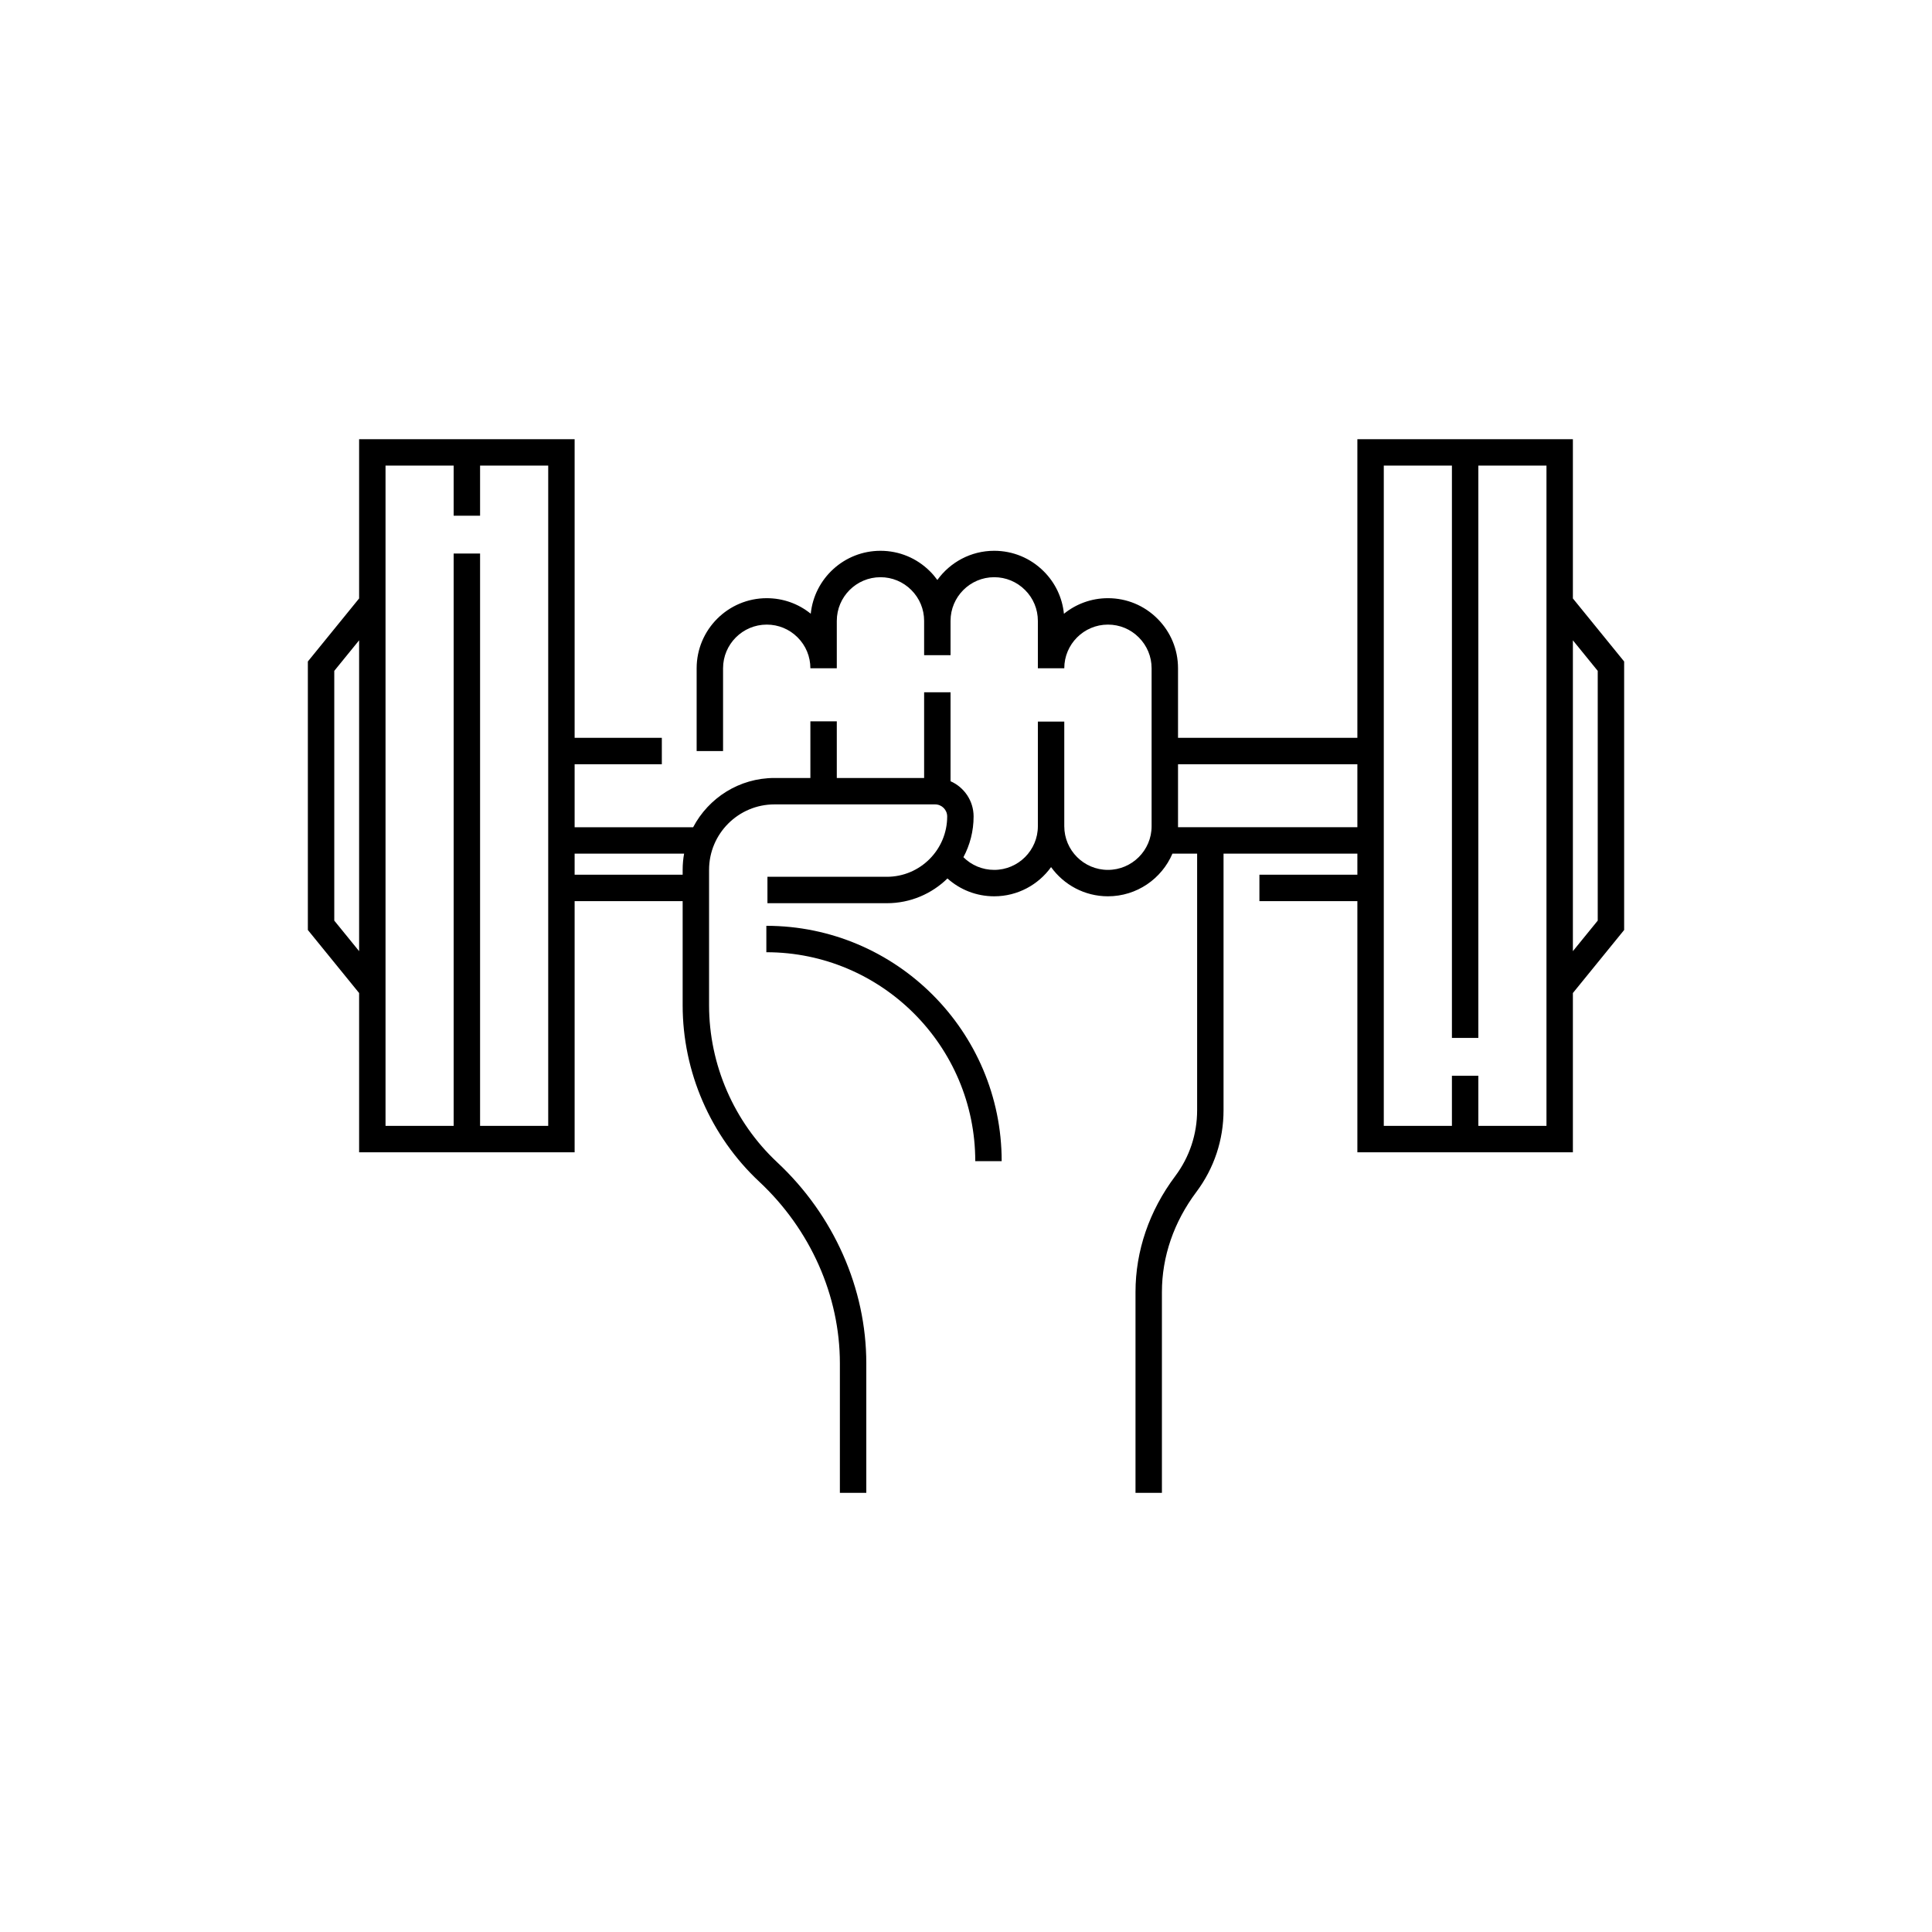
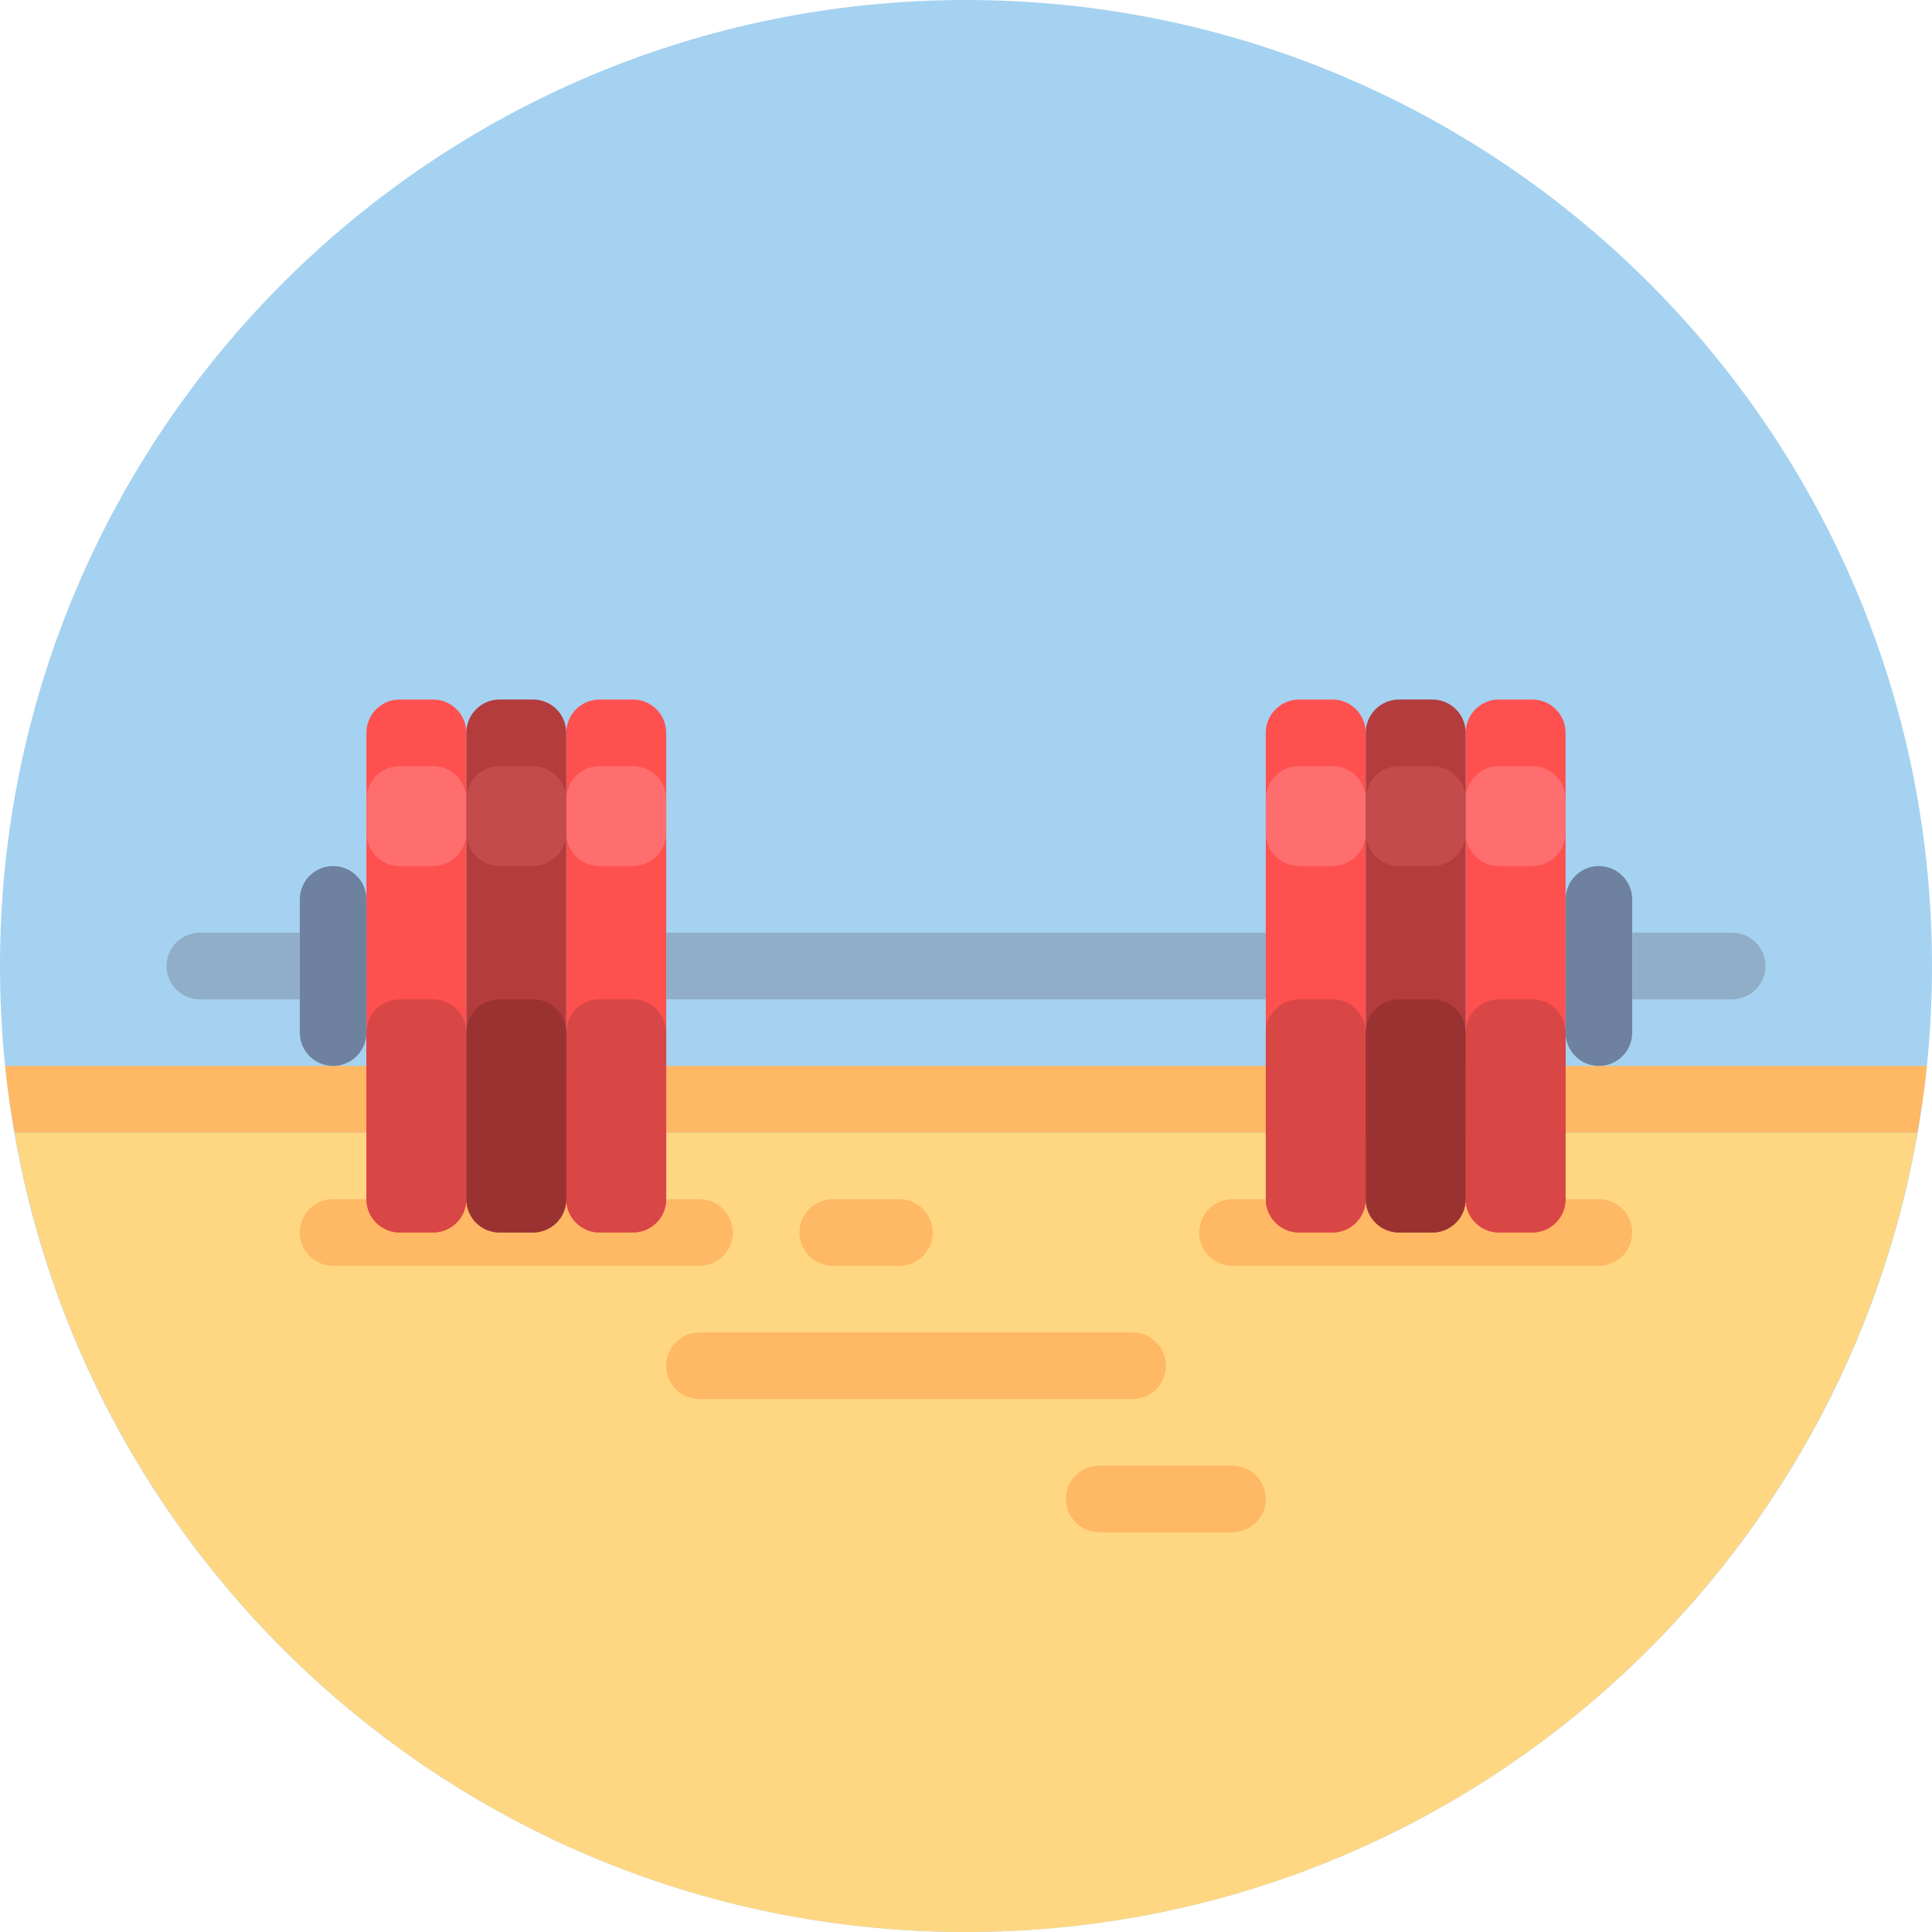
- <svg xmlns="http://www.w3.org/2000/svg" xml:space="preserve" width="512px" viewBox="0 0 512 512" version="1.1" id="Take_x5F_exercise" height="512px" enable-background="new 0 0 512 512">
-   <g transform="matrix(0.7,0,0,0.7,76.8,76.8003)" id="g8">
-     <g id="g6">
-       <path id="path2" d="m 269.506,329.877 c 0,-49.125 -39.966,-89.091 -89.091,-89.091 v 10 c 43.611,0 79.091,35.479 79.091,79.091 z" />
-       <path id="path4" d="m 26.241,326.526 h 81.591 v -95.081 h 40.897 v 39.425 c 0,25.222 10.573,49.567 29.008,66.795 19.394,18.123 30.517,43.186 30.517,68.761 v 49.02 h 10 v -49.02 c 0,-28.334 -12.279,-56.061 -33.688,-76.067 -16.419,-15.344 -25.836,-37.026 -25.836,-59.488 v -51.302 c 0,-13.647 11.103,-24.751 24.75,-24.751 h 60.826 c 2.521,0 4.573,2.052 4.573,4.573 0,12.592 -10.244,22.836 -22.836,22.836 h -45.215 v 10 h 45.215 c 8.919,0 17.014,-3.579 22.938,-9.37 4.767,4.283 11.001,6.755 17.69,6.755 8.859,0 16.713,-4.366 21.536,-11.054 4.82,6.688 12.67,11.054 21.524,11.054 10.951,0 20.372,-6.665 24.421,-16.148 h 9.35 v 97.123 c 0,9.082 -2.871,17.719 -8.301,24.971 -9.832,13.121 -15.029,28.297 -15.029,43.889 v 76 h 10 v -76 c 0,-13.412 4.506,-26.515 13.033,-37.894 6.736,-8.997 10.297,-19.706 10.297,-30.966 v -97.123 h 50.666 v 7.982 h -37.086 v 10 h 37.086 v 95.081 h 81.591 v -60.294 l 19.404,-23.864 V 140.713 L 485.759,116.849 V 56.555 h -81.591 v 113.063 h -67.899 v -26.332 c 0,-7.083 -2.762,-13.745 -7.771,-18.755 -5.002,-5.019 -11.666,-7.782 -18.766,-7.782 -6.306,0 -12.101,2.217 -16.658,5.907 -0.606,-6.082 -3.267,-11.714 -7.642,-16.073 -5.014,-5.015 -11.677,-7.776 -18.761,-7.776 -8.851,0 -16.697,4.363 -21.518,11.049 -0.832,-1.151 -1.757,-2.248 -2.782,-3.272 -5.015,-5.015 -11.673,-7.776 -18.748,-7.776 -13.718,0 -25.039,10.463 -26.399,23.829 -4.698,-3.813 -10.515,-5.887 -16.661,-5.887 -14.633,0 -26.537,11.904 -26.537,26.537 v 31.332 h 10 v -31.332 c 0,-9.118 7.418,-16.537 16.537,-16.537 4.422,0 8.571,1.72 11.689,4.848 3.118,3.117 4.834,7.269 4.834,11.689 h 10 v -17.943 c 0,-9.118 7.418,-16.536 16.537,-16.536 4.404,0 8.55,1.722 11.676,4.848 3.126,3.126 4.848,7.277 4.848,11.688 v 12.978 h 10 v -12.978 c 0,-9.118 7.413,-16.536 16.523,-16.536 4.413,0 8.563,1.721 11.695,4.854 3.122,3.111 4.842,7.261 4.842,11.683 v 17.943 h 10 c 0,-9.118 7.412,-16.537 16.523,-16.537 4.422,0 8.571,1.72 11.689,4.848 3.126,3.126 4.848,7.277 4.848,11.689 v 59.801 c 0,9.111 -7.419,16.524 -16.537,16.524 -9.111,0 -16.523,-7.413 -16.523,-16.524 v -39.61 h -10 v 39.61 c 0,9.111 -7.419,16.524 -16.537,16.524 -4.468,0 -8.61,-1.769 -11.648,-4.802 2.458,-4.601 3.856,-9.849 3.856,-15.419 0,-5.957 -3.598,-11.085 -8.731,-13.342 v -33.68 h -10 v 32.448 h -33.061 v -21.445 h -10 v 21.445 h -13.607 c -13.352,0 -24.961,7.573 -30.778,18.646 h -44.869 v -23.845 h 33.013 v -10 H 107.832 V 56.555 H 26.241 v 60.294 L 6.837,140.713 v 101.655 l 19.404,23.864 z m 468.922,-182.26 v 94.55 l -9.404,11.566 V 132.699 Z M 414.168,66.555 h 25.796 v 216.674 h 10 V 66.555 h 25.795 v 37.995 173.981 37.995 h -25.795 v -18.979 h -10 v 18.979 H 414.168 V 213.463 169.618 Z m -10,113.063 v 23.845 h -67.909 c 0.002,-0.126 0.01,-0.25 0.01,-0.376 v -23.469 z m -254.891,33.845 c -0.354,1.983 -0.548,4.021 -0.548,6.105 v 1.877 h -40.897 v -7.982 z M 36.241,66.555 h 25.795 v 18.979 h 10 V 66.555 h 25.796 v 103.063 43.845 103.063 H 72.036 V 99.853 h -10 V 316.527 H 36.241 V 278.532 104.55 Z m -19.404,172.26 v -94.55 L 26.241,132.7 v 117.681 z" />
-     </g>
+ <svg xmlns="http://www.w3.org/2000/svg" version="1.1" id="Layer_1" viewBox="0 0 512 512" xml:space="preserve">
+   <circle style="fill:#A5D2F0;" cx="256" cy="256" r="256" />
+   <path style="fill:#FFD782;" d="M508.13,300.138H3.87C24.796,420.477,129.676,512,256,512S487.204,420.477,508.13,300.138z" />
+   <g>
+     <path style="fill:#FFB864;" d="M185.379,335.448H88.276c-4.875,0-8.828-3.953-8.828-8.828l0,0c0-4.875,3.953-8.828,8.828-8.828   h97.103c4.875,0,8.828,3.953,8.828,8.828l0,0C194.207,331.496,190.254,335.448,185.379,335.448z" />
+     <path style="fill:#FFB864;" d="M238.345,335.448H220.69c-4.875,0-8.828-3.953-8.828-8.828l0,0c0-4.875,3.953-8.828,8.828-8.828   h17.655c4.875,0,8.828,3.953,8.828,8.828l0,0C247.172,331.496,243.22,335.448,238.345,335.448z" />
+     <path style="fill:#FFB864;" d="M300.138,370.759H185.379c-4.875,0-8.828-3.953-8.828-8.828l0,0c0-4.875,3.953-8.828,8.828-8.828   h114.759c4.875,0,8.828,3.953,8.828,8.828l0,0C308.966,366.806,305.013,370.759,300.138,370.759z" />
+     <path style="fill:#FFB864;" d="M326.621,406.069h-35.31c-4.875,0-8.828-3.953-8.828-8.828l0,0c0-4.875,3.953-8.828,8.828-8.828   h35.31c4.875,0,8.828,3.953,8.828,8.828l0,0C335.448,402.116,331.496,406.069,326.621,406.069z" />
+     <path style="fill:#FFB864;" d="M423.724,335.448h-97.103c-4.875,0-8.828-3.953-8.828-8.828l0,0c0-4.875,3.953-8.828,8.828-8.828   h97.103c4.875,0,8.828,3.953,8.828,8.828l0,0C432.552,331.496,428.599,335.448,423.724,335.448z" />
+     <path style="fill:#FFB864;" d="M3.87,300.138h504.26c1.013-5.828,1.897-11.699,2.508-17.655H1.361   C1.973,288.439,2.856,294.31,3.87,300.138z" />
  </g>
+   <g>
+     <path style="fill:#FF5050;" d="M167.724,326.621h-8.828c-4.875,0-8.828-3.953-8.828-8.828V194.207c0-4.875,3.953-8.828,8.828-8.828   h8.828c4.875,0,8.828,3.953,8.828,8.828v123.586C176.552,322.668,172.599,326.621,167.724,326.621z" />
+     <path style="fill:#FF5050;" d="M114.759,326.621h-8.828c-4.875,0-8.828-3.953-8.828-8.828V194.207c0-4.875,3.953-8.828,8.828-8.828   h8.828c4.875,0,8.828,3.953,8.828,8.828v123.586C123.586,322.668,119.634,326.621,114.759,326.621z" />
+   </g>
+   <path style="fill:#6E82A0;" d="M88.276,282.483L88.276,282.483c-4.875,0-8.828-3.953-8.828-8.828v-35.31  c0-4.875,3.953-8.828,8.828-8.828l0,0c4.875,0,8.828,3.953,8.828,8.828v35.31C97.103,278.53,93.151,282.483,88.276,282.483z" />
+   <path style="fill:#B43C3C;" d="M141.241,326.621h-8.828c-4.875,0-8.828-3.953-8.828-8.828V194.207c0-4.875,3.953-8.828,8.828-8.828  h8.828c4.875,0,8.828,3.953,8.828,8.828v123.586C150.069,322.668,146.116,326.621,141.241,326.621z" />
+   <path style="fill:#90AEC8;" d="M52.966,264.828h26.483v-17.655H52.966c-4.875,0-8.828,3.953-8.828,8.828l0,0  C44.138,260.875,48.09,264.828,52.966,264.828z" />
+   <g>
+     <path style="fill:#FF5050;" d="M344.276,326.621h8.828c4.875,0,8.828-3.953,8.828-8.828V194.207c0-4.875-3.953-8.828-8.828-8.828   h-8.828c-4.875,0-8.828,3.953-8.828,8.828v123.586C335.448,322.668,339.401,326.621,344.276,326.621z" />
+     <path style="fill:#FF5050;" d="M397.241,326.621h8.828c4.875,0,8.828-3.953,8.828-8.828V194.207c0-4.875-3.953-8.828-8.828-8.828   h-8.828c-4.875,0-8.828,3.953-8.828,8.828v123.586C388.414,322.668,392.366,326.621,397.241,326.621z" />
+   </g>
+   <path style="fill:#6E82A0;" d="M423.724,282.483L423.724,282.483c4.875,0,8.828-3.953,8.828-8.828v-35.31  c0-4.875-3.953-8.828-8.828-8.828l0,0c-4.875,0-8.828,3.953-8.828,8.828v35.31C414.897,278.53,418.849,282.483,423.724,282.483z" />
+   <path style="fill:#B43C3C;" d="M370.759,326.621h8.828c4.875,0,8.828-3.953,8.828-8.828V194.207c0-4.875-3.953-8.828-8.828-8.828  h-8.828c-4.875,0-8.828,3.953-8.828,8.828v123.586C361.931,322.668,365.884,326.621,370.759,326.621z" />
+   <g>
+     <path style="fill:#90AEC8;" d="M459.034,264.828h-26.483v-17.655h26.483c4.875,0,8.828,3.953,8.828,8.828l0,0   C467.862,260.875,463.91,264.828,459.034,264.828z" />
+     <rect x="176.552" y="247.172" style="fill:#90AEC8;" width="158.897" height="17.655" />
+   </g>
+   <g>
+     <path style="fill:#D94646;" d="M114.759,326.621h-8.828c-4.875,0-8.828-3.953-8.828-8.828v-44.138c0-4.875,3.953-8.828,8.828-8.828   h8.828c4.875,0,8.828,3.953,8.828,8.828v44.138C123.586,322.668,119.634,326.621,114.759,326.621z" />
+     <path style="fill:#D94646;" d="M167.724,326.621h-8.828c-4.875,0-8.828-3.953-8.828-8.828v-44.138c0-4.875,3.953-8.828,8.828-8.828   h8.828c4.875,0,8.828,3.953,8.828,8.828v44.138C176.552,322.668,172.599,326.621,167.724,326.621z" />
+   </g>
+   <path style="fill:#9B3232;" d="M141.241,326.621h-8.828c-4.875,0-8.828-3.953-8.828-8.828v-44.138c0-4.875,3.953-8.828,8.828-8.828  h8.828c4.875,0,8.828,3.953,8.828,8.828v44.138C150.069,322.668,146.116,326.621,141.241,326.621z" />
+   <g>
+     <path style="fill:#FF6E6E;" d="M114.759,229.517h-8.828c-4.875,0-8.828-3.953-8.828-8.828v-8.828c0-4.875,3.953-8.828,8.828-8.828   h8.828c4.875,0,8.828,3.953,8.828,8.828v8.828C123.586,225.565,119.634,229.517,114.759,229.517z" />
+     <path style="fill:#FF6E6E;" d="M167.724,229.517h-8.828c-4.875,0-8.828-3.953-8.828-8.828v-8.828c0-4.875,3.953-8.828,8.828-8.828   h8.828c4.875,0,8.828,3.953,8.828,8.828v8.828C176.552,225.565,172.599,229.517,167.724,229.517z" />
+   </g>
+   <path style="fill:#C34B4B;" d="M141.241,229.517h-8.828c-4.875,0-8.828-3.953-8.828-8.828v-8.828c0-4.875,3.953-8.828,8.828-8.828  h8.828c4.875,0,8.828,3.953,8.828,8.828v8.828C150.069,225.565,146.116,229.517,141.241,229.517z" />
+   <g>
+     <path style="fill:#FF6E6E;" d="M353.103,229.517h-8.828c-4.875,0-8.828-3.953-8.828-8.828v-8.828c0-4.875,3.953-8.828,8.828-8.828   h8.828c4.875,0,8.828,3.953,8.828,8.828v8.828C361.931,225.565,357.978,229.517,353.103,229.517z" />
+     <path style="fill:#FF6E6E;" d="M406.069,229.517h-8.828c-4.875,0-8.828-3.953-8.828-8.828v-8.828c0-4.875,3.953-8.828,8.828-8.828   h8.828c4.875,0,8.828,3.953,8.828,8.828v8.828C414.897,225.565,410.944,229.517,406.069,229.517z" />
+   </g>
+   <path style="fill:#C34B4B;" d="M379.586,229.517h-8.828c-4.875,0-8.828-3.953-8.828-8.828v-8.828c0-4.875,3.953-8.828,8.828-8.828  h8.828c4.875,0,8.828,3.953,8.828,8.828v8.828C388.414,225.565,384.461,229.517,379.586,229.517z" />
+   <g>
+     <path style="fill:#D94646;" d="M353.103,326.621h-8.828c-4.875,0-8.828-3.953-8.828-8.828v-44.138c0-4.875,3.953-8.828,8.828-8.828   h8.828c4.875,0,8.828,3.953,8.828,8.828v44.138C361.931,322.668,357.978,326.621,353.103,326.621z" />
+     <path style="fill:#D94646;" d="M406.069,326.621h-8.828c-4.875,0-8.828-3.953-8.828-8.828v-44.138c0-4.875,3.953-8.828,8.828-8.828   h8.828c4.875,0,8.828,3.953,8.828,8.828v44.138C414.897,322.668,410.944,326.621,406.069,326.621z" />
+   </g>
+   <path style="fill:#9B3232;" d="M379.586,326.621h-8.828c-4.875,0-8.828-3.953-8.828-8.828v-44.138c0-4.875,3.953-8.828,8.828-8.828  h8.828c4.875,0,8.828,3.953,8.828,8.828v44.138C388.414,322.668,384.461,326.621,379.586,326.621z" />
</svg>
